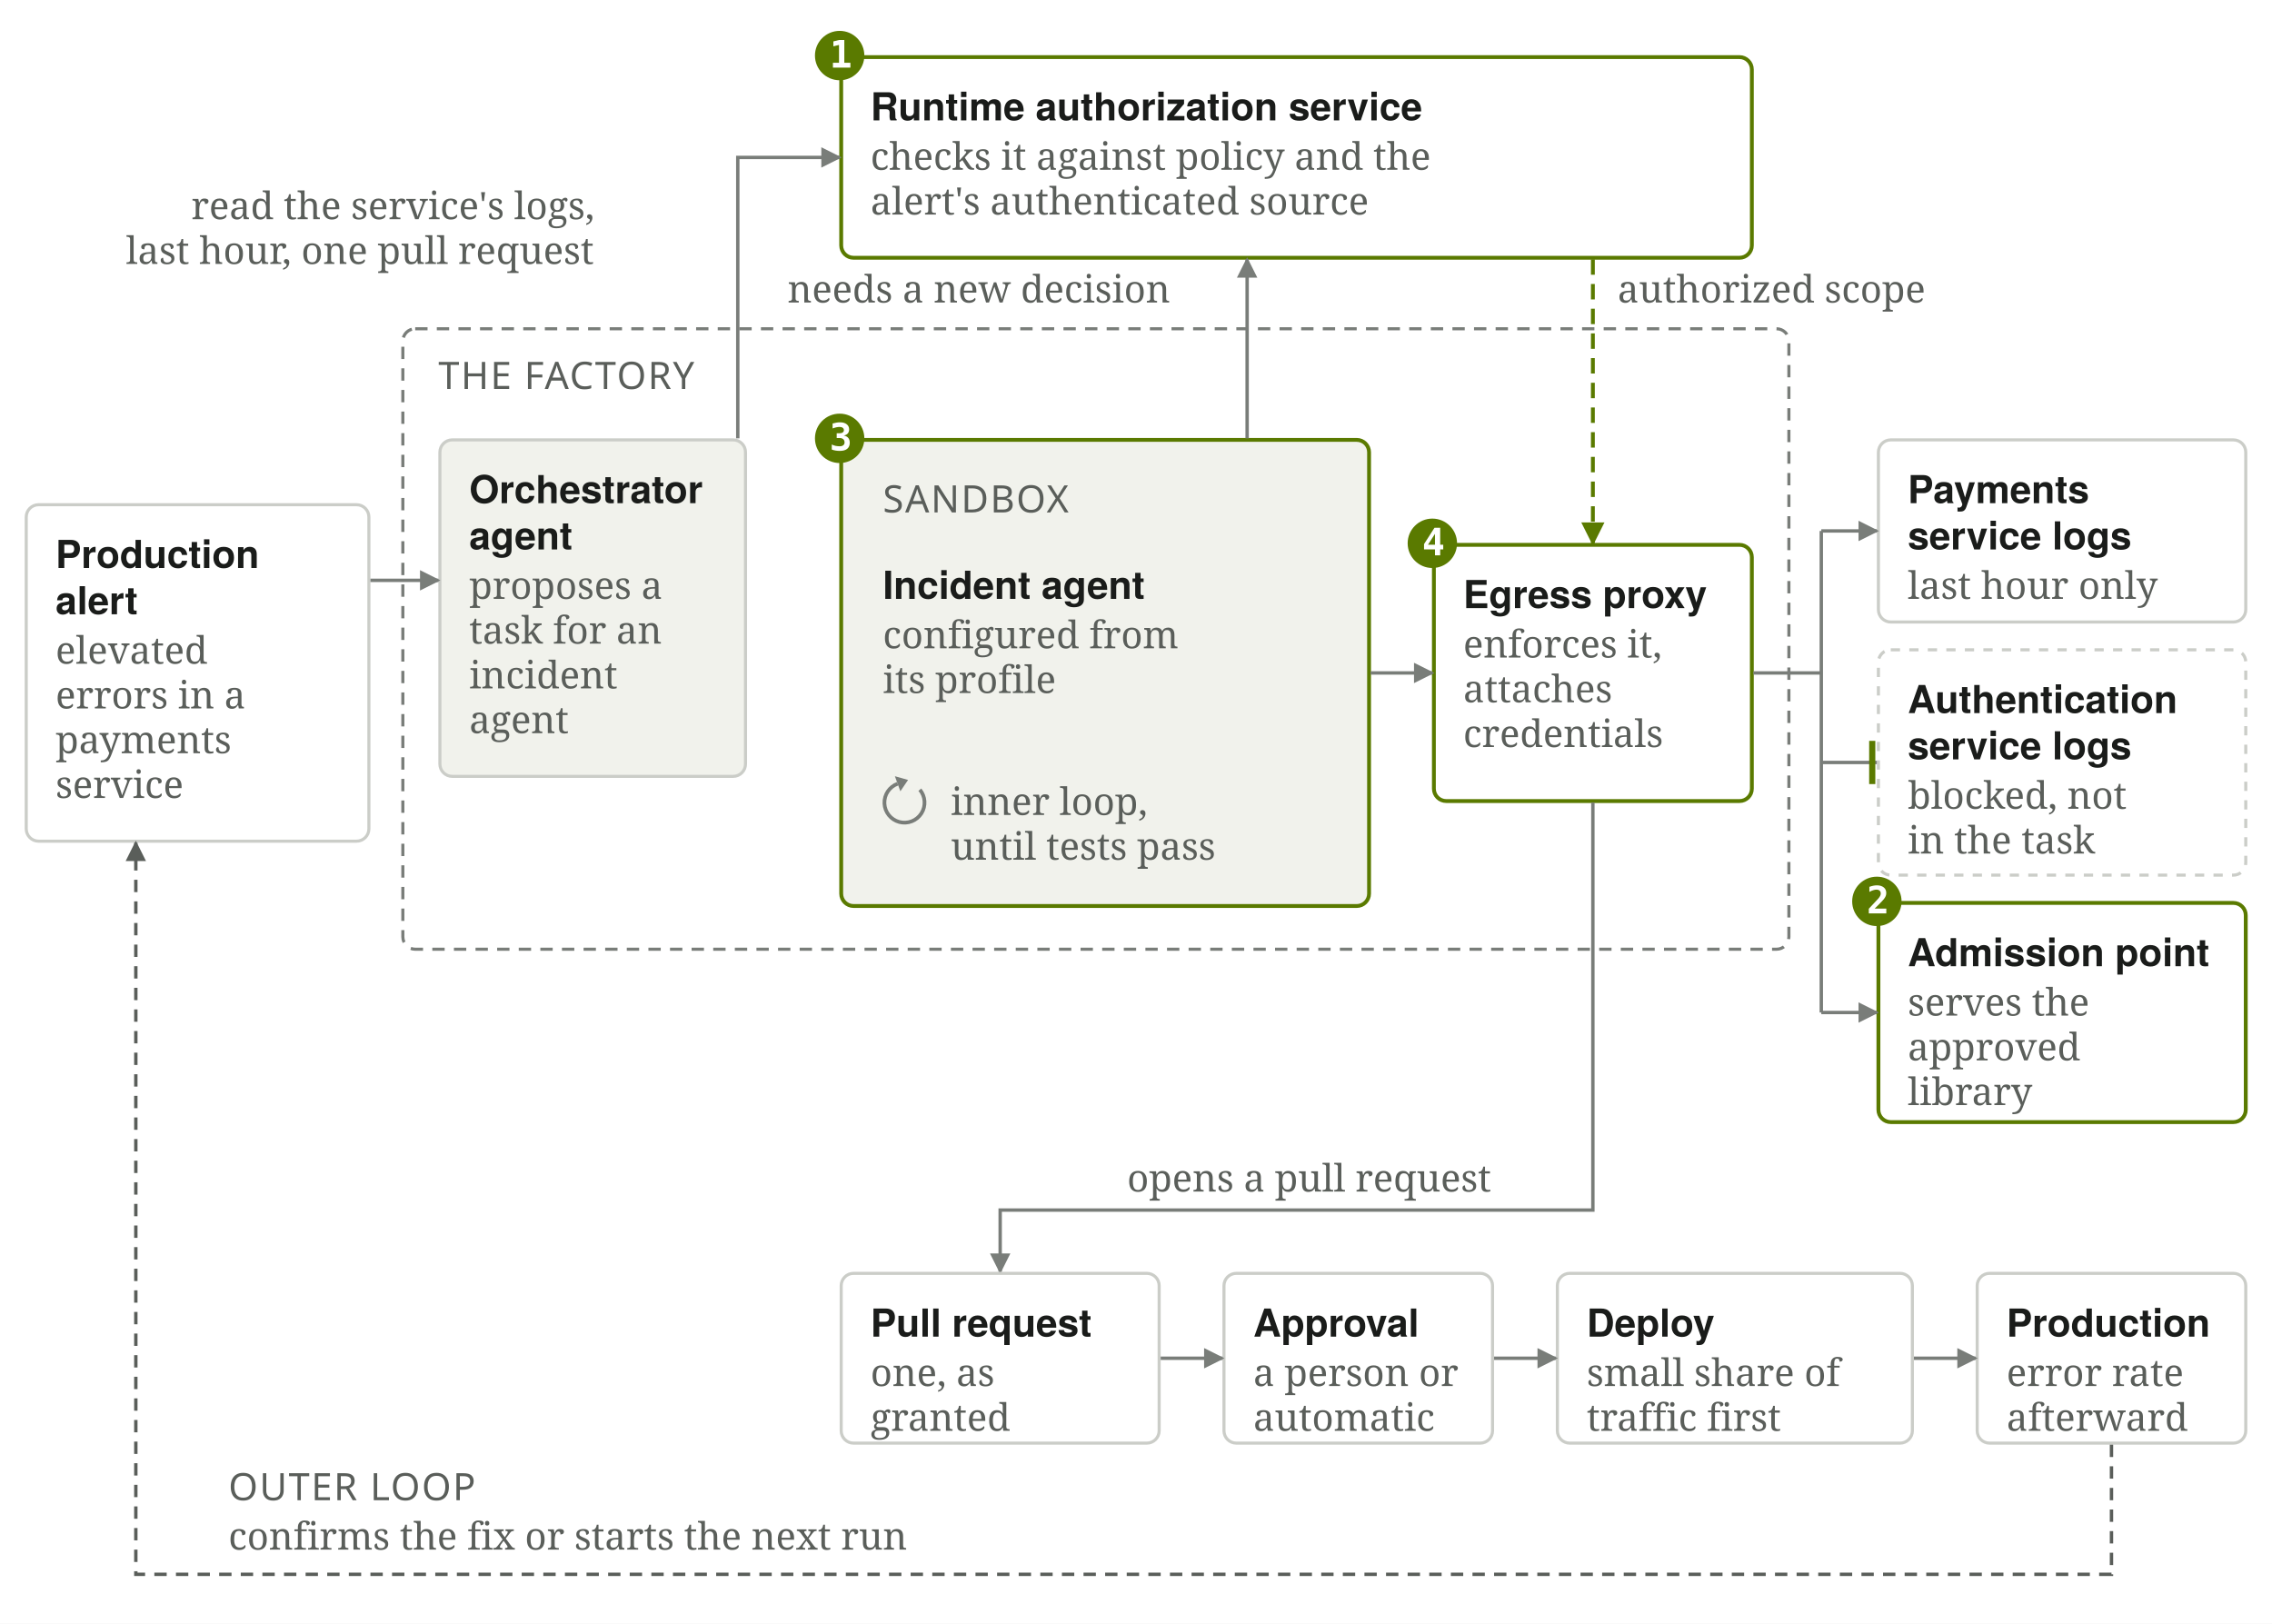
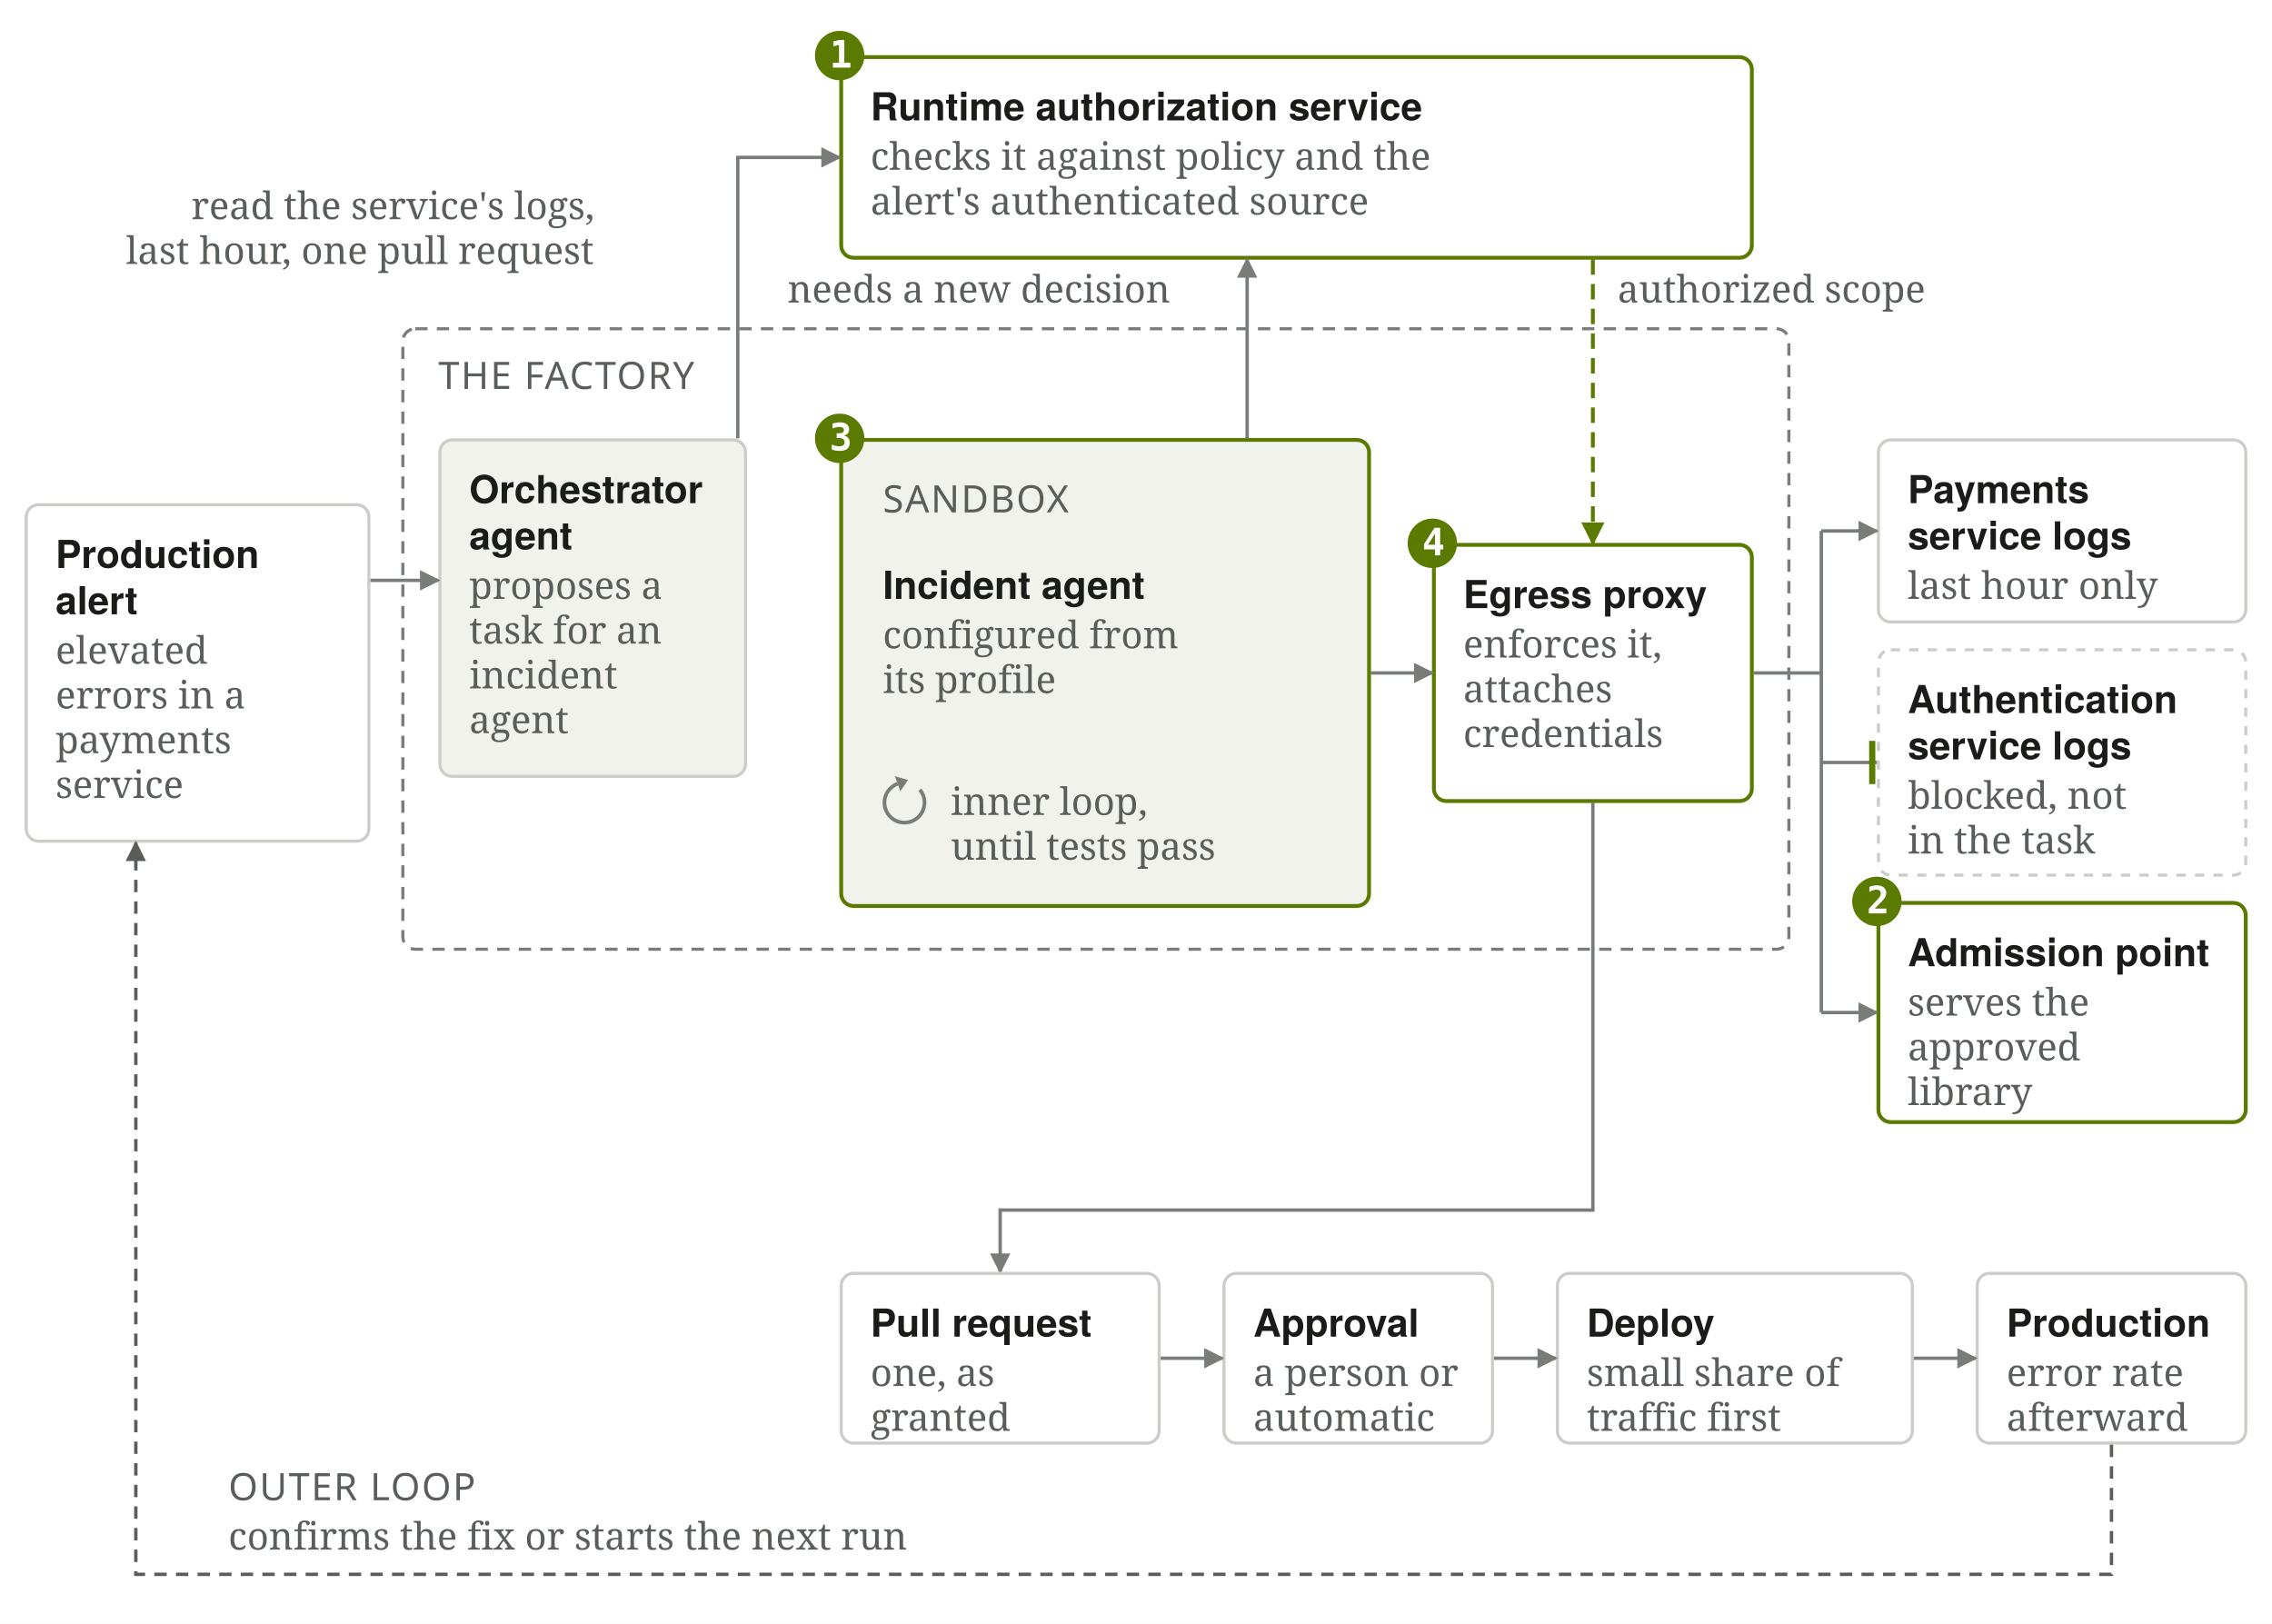
<svg xmlns="http://www.w3.org/2000/svg" viewBox="0 0 736 526" width="736" height="526" role="img" aria-labelledby="sf6-t sf6-d">
  <rect width="736" height="526" fill="#FFFFFF" />
  <defs>
    <marker id="sf6-a" viewBox="0 0 10 10" refX="9" refY="5" markerWidth="6" markerHeight="6" orient="auto-start-reverse">
      <path d="M0 0 L10 5 L0 10 z" fill="#797D79" />
    </marker>
    <marker id="sf6-g" viewBox="0 0 10 10" refX="9" refY="5" markerWidth="6" markerHeight="6" orient="auto-start-reverse">
      <path d="M0 0 L10 5 L0 10 z" fill="#5A7A00" />
    </marker>
    <marker id="sf6-s" viewBox="0 0 10 10" refX="9" refY="5" markerWidth="6" markerHeight="6" orient="auto-start-reverse">
      <path d="M0 0 L10 5 L0 10 z" fill="#5A5E5A" />
    </marker>
  </defs>
  <g transform="translate(8 8)">
    <rect x="264.5" y="10.5" width="295" height="65" rx="4" fill="none" stroke="#5A7A00" stroke-width="1.25" />
    <circle cx="264" cy="10" r="8" fill="#5A7A00" />
    <text x="260.7" y="13.9" font-family="'IBM Plex Mono',ui-monospace,'SF Mono',Menlo,Consolas,monospace" font-size="12.25" fill="#FFFFFF" font-weight="600">1</text>
    <text x="274" y="31" font-family="Figtree,'Avenir Next','Helvetica Neue',sans-serif" font-size="12.5" fill="#1A1C1A" font-weight="600">Runtime authorization service</text>
    <text x="274" y="47.0" font-family="'IBM Plex Serif',Charter,Georgia,serif" font-size="12.25" fill="#5A5E5A" font-weight="400">checks it against policy and the</text>
    <text x="274" y="61.5" font-family="'IBM Plex Serif',Charter,Georgia,serif" font-size="12.25" fill="#5A5E5A" font-weight="400">alert's authenticated source</text>
    <path d="M508 76 L508 168" fill="none" stroke="#5A7A00" stroke-width="1.25" stroke-dasharray="5 3" marker-end="url(#sf6-g)" />
    <text x="516.0" y="90" font-family="'IBM Plex Serif',Charter,Georgia,serif" font-size="12.25" fill="#5A5E5A" font-weight="400">authorized scope</text>
    <rect x="122.5" y="98.5" width="449" height="201" rx="4" fill="none" stroke="#797D79" stroke-width="1" stroke-dasharray="4 3" />
    <text x="134" y="118" font-family="'Chakra Petch','Avenir Next',sans-serif" font-size="12.25" fill="#5A5E5A" font-weight="500" letter-spacing="0.04em">THE FACTORY</text>
    <rect x="0.5" y="155.5" width="111" height="109" rx="4" fill="none" stroke="#CBCDC8" stroke-width="1" />
    <text x="10" y="176" font-family="Figtree,'Avenir Next','Helvetica Neue',sans-serif" font-size="12.5" fill="#1A1C1A" font-weight="600">Production</text>
    <text x="10" y="191" font-family="Figtree,'Avenir Next','Helvetica Neue',sans-serif" font-size="12.5" fill="#1A1C1A" font-weight="600">alert</text>
    <text x="10" y="207.0" font-family="'IBM Plex Serif',Charter,Georgia,serif" font-size="12.25" fill="#5A5E5A" font-weight="400">elevated</text>
    <text x="10" y="221.5" font-family="'IBM Plex Serif',Charter,Georgia,serif" font-size="12.25" fill="#5A5E5A" font-weight="400">errors in a</text>
    <text x="10" y="236.0" font-family="'IBM Plex Serif',Charter,Georgia,serif" font-size="12.25" fill="#5A5E5A" font-weight="400">payments</text>
    <text x="10" y="250.5" font-family="'IBM Plex Serif',Charter,Georgia,serif" font-size="12.25" fill="#5A5E5A" font-weight="400">service</text>
    <rect x="134.5" y="134.5" width="99" height="109" rx="4" fill="#F1F2EC" stroke="#CBCDC8" stroke-width="1" />
    <text x="144" y="155" font-family="Figtree,'Avenir Next','Helvetica Neue',sans-serif" font-size="12.5" fill="#1A1C1A" font-weight="600">Orchestrator</text>
    <text x="144" y="170" font-family="Figtree,'Avenir Next','Helvetica Neue',sans-serif" font-size="12.5" fill="#1A1C1A" font-weight="600">agent</text>
    <text x="144" y="186.0" font-family="'IBM Plex Serif',Charter,Georgia,serif" font-size="12.25" fill="#5A5E5A" font-weight="400">proposes a</text>
    <text x="144" y="200.5" font-family="'IBM Plex Serif',Charter,Georgia,serif" font-size="12.25" fill="#5A5E5A" font-weight="400">task for an</text>
    <text x="144" y="215.0" font-family="'IBM Plex Serif',Charter,Georgia,serif" font-size="12.25" fill="#5A5E5A" font-weight="400">incident</text>
    <text x="144" y="229.5" font-family="'IBM Plex Serif',Charter,Georgia,serif" font-size="12.25" fill="#5A5E5A" font-weight="400">agent</text>
    <path d="M112 180 L134 180" fill="none" stroke="#797D79" stroke-width="1.1" marker-end="url(#sf6-a)" />
    <path d="M231 134 L231 43 L264 43" fill="none" stroke="#797D79" stroke-width="1.1" marker-end="url(#sf6-a)" />
    <text x="53.95" y="63.0" font-family="'IBM Plex Serif',Charter,Georgia,serif" font-size="12.25" fill="#5A5E5A" font-weight="400">read the service's logs,</text>
    <text x="32.819" y="77.5" font-family="'IBM Plex Serif',Charter,Georgia,serif" font-size="12.25" fill="#5A5E5A" font-weight="400">last hour, one pull request</text>
    <rect x="264.5" y="134.5" width="171" height="151" rx="4" fill="#F1F2EC" stroke="#5A7A00" stroke-width="1.25" />
    <circle cx="264" cy="134" r="8" fill="#5A7A00" />
    <text x="260.7" y="137.9" font-family="'IBM Plex Mono',ui-monospace,'SF Mono',Menlo,Consolas,monospace" font-size="12.25" fill="#FFFFFF" font-weight="600">3</text>
    <text x="278" y="158" font-family="'Chakra Petch','Avenir Next',sans-serif" font-size="12.25" fill="#5A5E5A" font-weight="500" letter-spacing="0.04em">SANDBOX</text>
    <text x="278" y="186" font-family="Figtree,'Avenir Next','Helvetica Neue',sans-serif" font-size="12.5" fill="#1A1C1A" font-weight="600">Incident agent</text>
    <text x="278" y="202" font-family="'IBM Plex Serif',Charter,Georgia,serif" font-size="12.25" fill="#5A5E5A" font-weight="400">configured from</text>
    <text x="278" y="216.5" font-family="'IBM Plex Serif',Charter,Georgia,serif" font-size="12.25" fill="#5A5E5A" font-weight="400">its profile</text>
    <path d="M289.98 247.82 A6.5 6.5 0 1 1 282.78 245.89" fill="none" stroke="#797D79" stroke-width="1.2" />
    <path d="M286.16 244.66 L283.67 248.34 L281.89 243.45 z" fill="#797D79" />
    <text x="300" y="256" font-family="'IBM Plex Serif',Charter,Georgia,serif" font-size="12.25" fill="#5A5E5A" font-weight="400">inner loop,</text>
    <text x="300" y="270.5" font-family="'IBM Plex Serif',Charter,Georgia,serif" font-size="12.25" fill="#5A5E5A" font-weight="400">until tests pass</text>
    <path d="M396 134 L396 76" fill="none" stroke="#797D79" stroke-width="1.1" marker-end="url(#sf6-a)" />
    <text x="247.125" y="90" font-family="'IBM Plex Serif',Charter,Georgia,serif" font-size="12.25" fill="#5A5E5A" font-weight="400">needs a new decision</text>
    <rect x="456.5" y="168.5" width="103" height="83" rx="4" fill="none" stroke="#5A7A00" stroke-width="1.25" />
    <circle cx="456" cy="168" r="8" fill="#5A7A00" />
    <text x="452.7" y="171.9" font-family="'IBM Plex Mono',ui-monospace,'SF Mono',Menlo,Consolas,monospace" font-size="12.25" fill="#FFFFFF" font-weight="600">4</text>
    <text x="466" y="189" font-family="Figtree,'Avenir Next','Helvetica Neue',sans-serif" font-size="12.5" fill="#1A1C1A" font-weight="600">Egress proxy</text>
    <text x="466" y="205.0" font-family="'IBM Plex Serif',Charter,Georgia,serif" font-size="12.25" fill="#5A5E5A" font-weight="400">enforces it,</text>
    <text x="466" y="219.5" font-family="'IBM Plex Serif',Charter,Georgia,serif" font-size="12.25" fill="#5A5E5A" font-weight="400">attaches</text>
    <text x="466" y="234.0" font-family="'IBM Plex Serif',Charter,Georgia,serif" font-size="12.25" fill="#5A5E5A" font-weight="400">credentials</text>
    <path d="M436 210 L456 210" fill="none" stroke="#797D79" stroke-width="1.1" marker-end="url(#sf6-a)" />
    <rect x="600.5" y="134.5" width="119" height="59" rx="4" fill="none" stroke="#CBCDC8" stroke-width="1" />
    <text x="610" y="155" font-family="Figtree,'Avenir Next','Helvetica Neue',sans-serif" font-size="12.5" fill="#1A1C1A" font-weight="600">Payments</text>
    <text x="610" y="170" font-family="Figtree,'Avenir Next','Helvetica Neue',sans-serif" font-size="12.5" fill="#1A1C1A" font-weight="600">service logs</text>
    <text x="610" y="186.0" font-family="'IBM Plex Serif',Charter,Georgia,serif" font-size="12.25" fill="#5A5E5A" font-weight="400">last hour only</text>
    <rect x="600.5" y="202.5" width="119" height="73" rx="4" fill="none" stroke="#CBCDC8" stroke-width="1" stroke-dasharray="3 3" />
    <text x="610" y="223" font-family="Figtree,'Avenir Next','Helvetica Neue',sans-serif" font-size="12.5" fill="#1A1C1A" font-weight="600">Authentication</text>
    <text x="610" y="238" font-family="Figtree,'Avenir Next','Helvetica Neue',sans-serif" font-size="12.5" fill="#1A1C1A" font-weight="600">service logs</text>
    <text x="610" y="254.0" font-family="'IBM Plex Serif',Charter,Georgia,serif" font-size="12.25" fill="#5A5E5A" font-weight="400">blocked, not</text>
    <text x="610" y="268.5" font-family="'IBM Plex Serif',Charter,Georgia,serif" font-size="12.25" fill="#5A5E5A" font-weight="400">in the task</text>
    <rect x="600.5" y="284.5" width="119" height="71" rx="4" fill="none" stroke="#5A7A00" stroke-width="1.25" />
    <circle cx="600" cy="284" r="8" fill="#5A7A00" />
    <text x="596.7" y="287.9" font-family="'IBM Plex Mono',ui-monospace,'SF Mono',Menlo,Consolas,monospace" font-size="12.25" fill="#FFFFFF" font-weight="600">2</text>
    <text x="610" y="305" font-family="Figtree,'Avenir Next','Helvetica Neue',sans-serif" font-size="12.5" fill="#1A1C1A" font-weight="600">Admission point</text>
    <text x="610" y="321.0" font-family="'IBM Plex Serif',Charter,Georgia,serif" font-size="12.25" fill="#5A5E5A" font-weight="400">serves the</text>
    <text x="610" y="335.5" font-family="'IBM Plex Serif',Charter,Georgia,serif" font-size="12.25" fill="#5A5E5A" font-weight="400">approved</text>
    <text x="610" y="350.0" font-family="'IBM Plex Serif',Charter,Georgia,serif" font-size="12.25" fill="#5A5E5A" font-weight="400">library</text>
    <path d="M560 210 L582 210" fill="none" stroke="#797D79" stroke-width="1.1" />
    <path d="M582 164 L582 320" fill="none" stroke="#797D79" stroke-width="1.1" />
    <path d="M582 164 L600 164" fill="none" stroke="#797D79" stroke-width="1.1" marker-end="url(#sf6-a)" />
    <path d="M582 239 L600 239" fill="none" stroke="#797D79" stroke-width="1.1" />
    <path d="M598.5 232 L598.5 246" stroke="#5A7A00" stroke-width="2" />
    <path d="M582 320 L600 320" fill="none" stroke="#797D79" stroke-width="1.1" marker-end="url(#sf6-a)" />
    <path d="M508 252 L508 384 L316 384 L316 404" fill="none" stroke="#797D79" stroke-width="1.1" marker-end="url(#sf6-a)" />
-     <text x="357.125" y="378" font-family="'IBM Plex Serif',Charter,Georgia,serif" font-size="12.25" fill="#5A5E5A" font-weight="400">opens a pull request</text>
    <rect x="264.5" y="404.5" width="103" height="55" rx="4" fill="none" stroke="#CBCDC8" stroke-width="1" />
    <text x="274" y="425" font-family="Figtree,'Avenir Next','Helvetica Neue',sans-serif" font-size="12.5" fill="#1A1C1A" font-weight="600">Pull request</text>
    <text x="274" y="441.0" font-family="'IBM Plex Serif',Charter,Georgia,serif" font-size="12.25" fill="#5A5E5A" font-weight="400">one, as</text>
    <text x="274" y="455.5" font-family="'IBM Plex Serif',Charter,Georgia,serif" font-size="12.25" fill="#5A5E5A" font-weight="400">granted</text>
    <rect x="388.5" y="404.5" width="87" height="55" rx="4" fill="none" stroke="#CBCDC8" stroke-width="1" />
    <text x="398" y="425" font-family="Figtree,'Avenir Next','Helvetica Neue',sans-serif" font-size="12.5" fill="#1A1C1A" font-weight="600">Approval</text>
    <text x="398" y="441.0" font-family="'IBM Plex Serif',Charter,Georgia,serif" font-size="12.25" fill="#5A5E5A" font-weight="400">a person or</text>
    <text x="398" y="455.5" font-family="'IBM Plex Serif',Charter,Georgia,serif" font-size="12.25" fill="#5A5E5A" font-weight="400">automatic</text>
    <rect x="496.5" y="404.5" width="115" height="55" rx="4" fill="none" stroke="#CBCDC8" stroke-width="1" />
    <text x="506" y="425" font-family="Figtree,'Avenir Next','Helvetica Neue',sans-serif" font-size="12.5" fill="#1A1C1A" font-weight="600">Deploy</text>
    <text x="506" y="441.0" font-family="'IBM Plex Serif',Charter,Georgia,serif" font-size="12.25" fill="#5A5E5A" font-weight="400">small share of</text>
    <text x="506" y="455.5" font-family="'IBM Plex Serif',Charter,Georgia,serif" font-size="12.25" fill="#5A5E5A" font-weight="400">traffic first</text>
    <rect x="632.5" y="404.5" width="87" height="55" rx="4" fill="none" stroke="#CBCDC8" stroke-width="1" />
    <text x="642" y="425" font-family="Figtree,'Avenir Next','Helvetica Neue',sans-serif" font-size="12.5" fill="#1A1C1A" font-weight="600">Production</text>
    <text x="642" y="441.0" font-family="'IBM Plex Serif',Charter,Georgia,serif" font-size="12.25" fill="#5A5E5A" font-weight="400">error rate</text>
    <text x="642" y="455.5" font-family="'IBM Plex Serif',Charter,Georgia,serif" font-size="12.25" fill="#5A5E5A" font-weight="400">afterward</text>
    <path d="M368 432 L388 432" fill="none" stroke="#797D79" stroke-width="1.1" marker-end="url(#sf6-a)" />
    <path d="M476 432 L496 432" fill="none" stroke="#797D79" stroke-width="1.1" marker-end="url(#sf6-a)" />
    <path d="M612 432 L632 432" fill="none" stroke="#797D79" stroke-width="1.1" marker-end="url(#sf6-a)" />
    <path d="M676 460 L676 502 L36 502 L36 265" fill="none" stroke="#5A5E5A" stroke-width="1.1" stroke-dasharray="4 3" marker-end="url(#sf6-s)" />
    <text x="66" y="478" font-family="'Chakra Petch','Avenir Next',sans-serif" font-size="12.25" fill="#5A5E5A" font-weight="500" letter-spacing="0.04em">OUTER LOOP</text>
    <text x="66" y="494" font-family="'IBM Plex Serif',Charter,Georgia,serif" font-size="12.25" fill="#5A5E5A" font-weight="400">confirms the fix or starts the next run</text>
  </g>
</svg>
